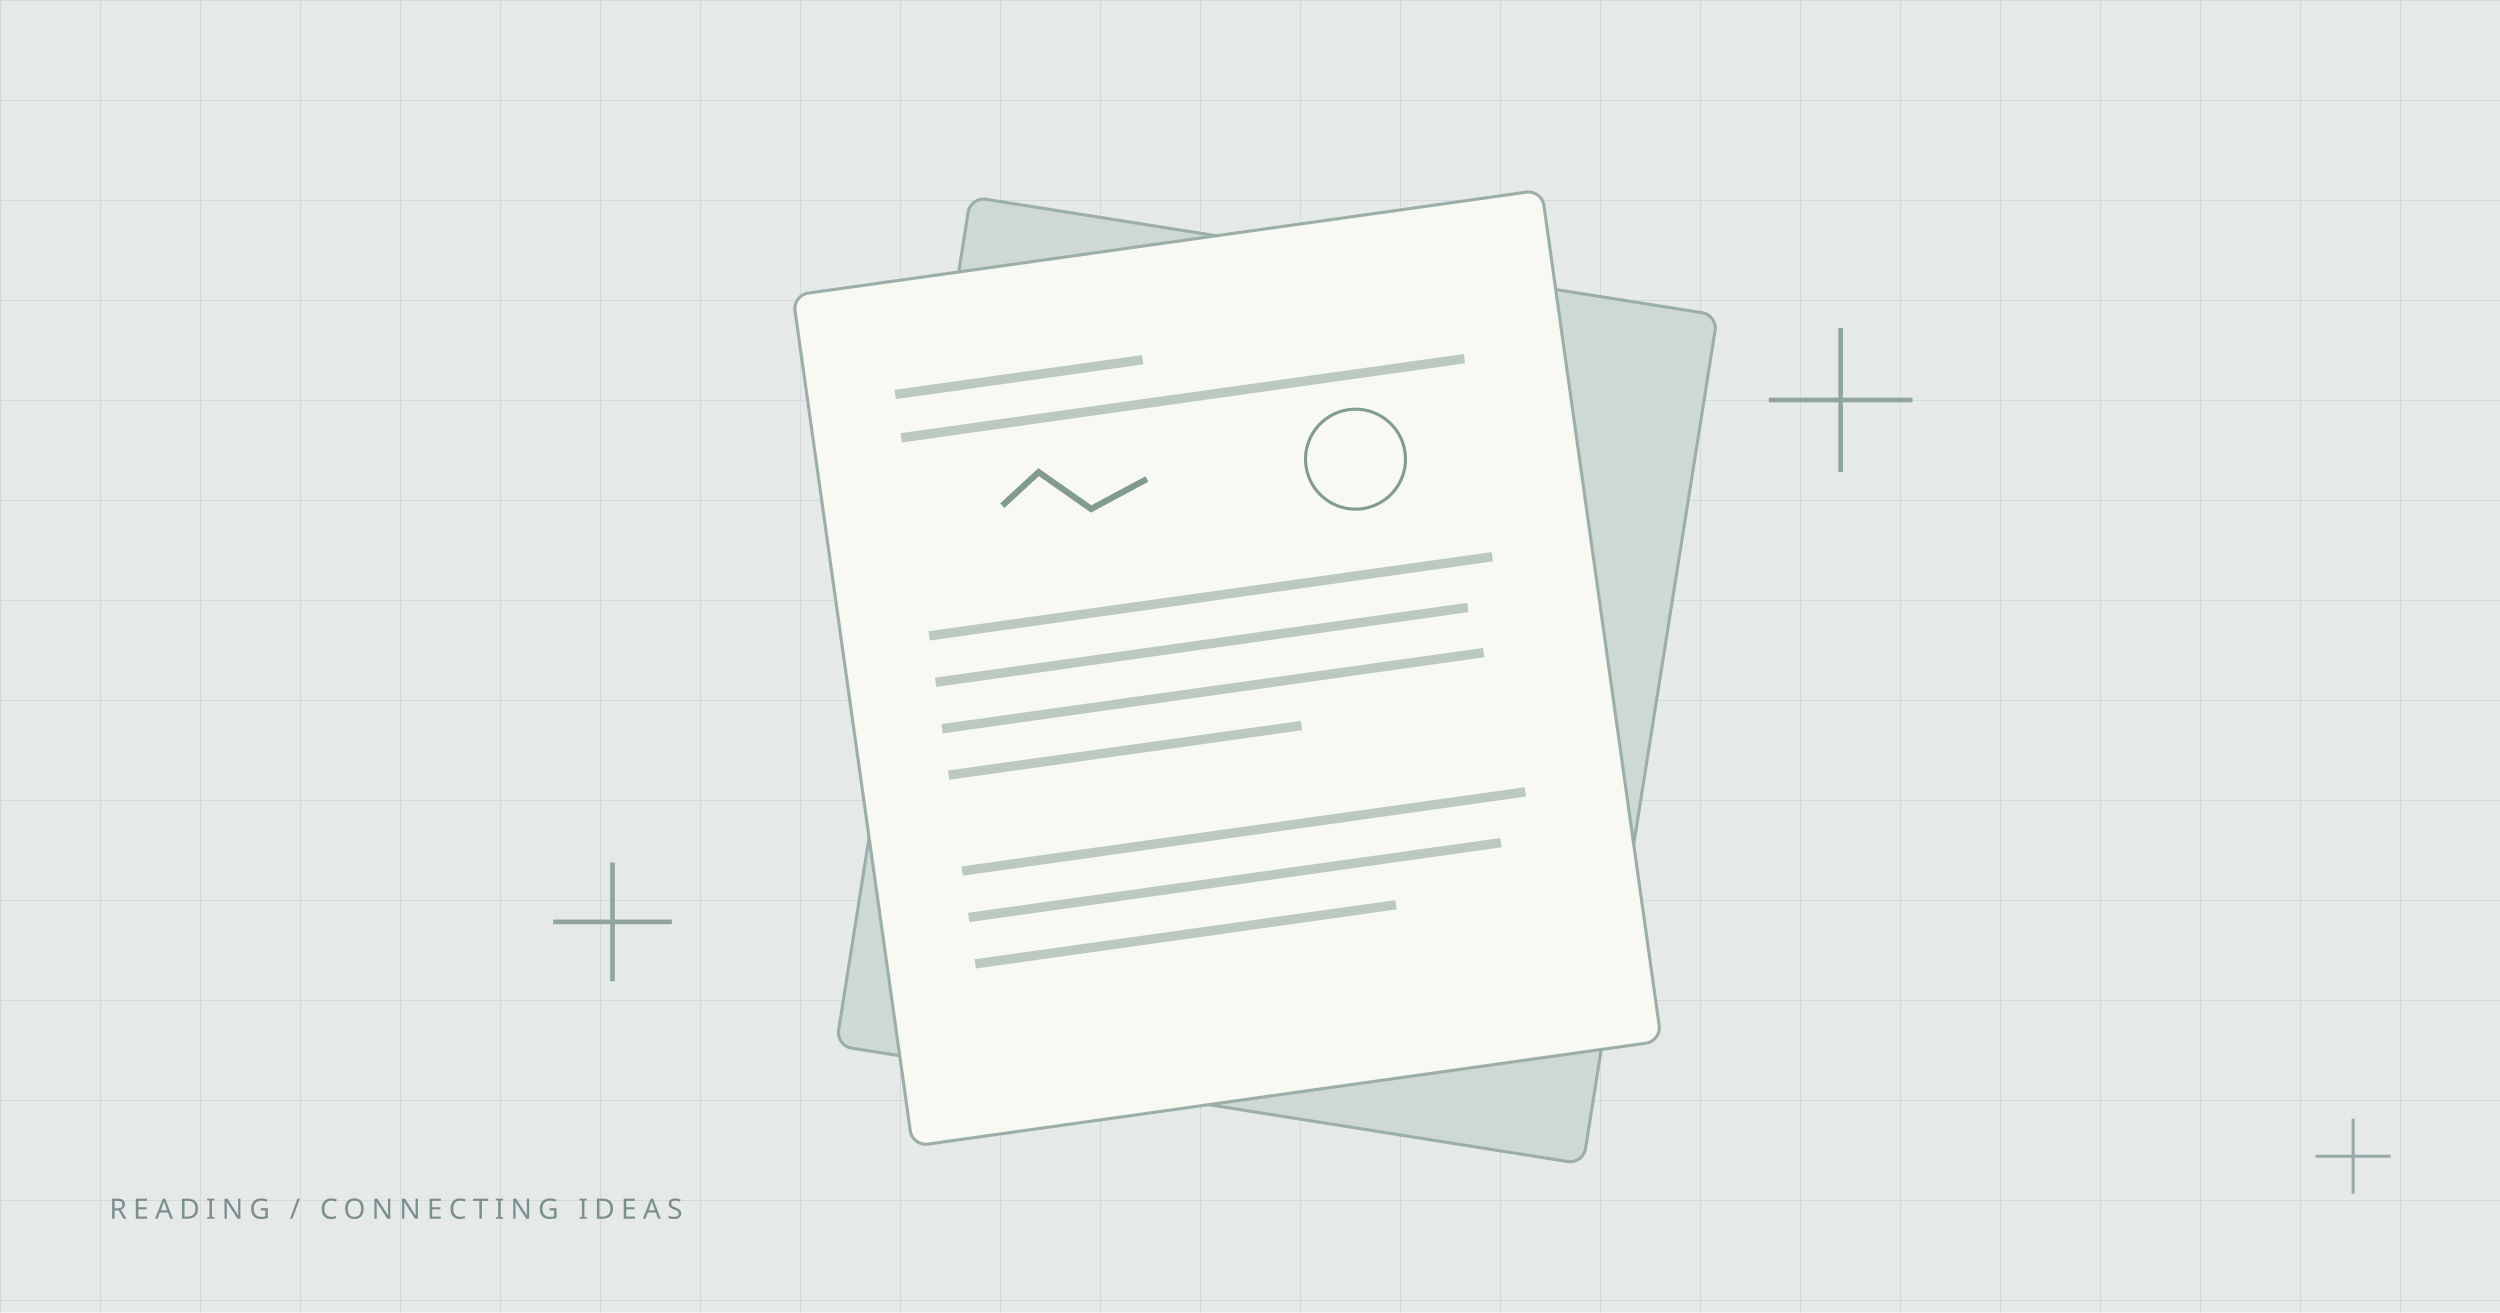
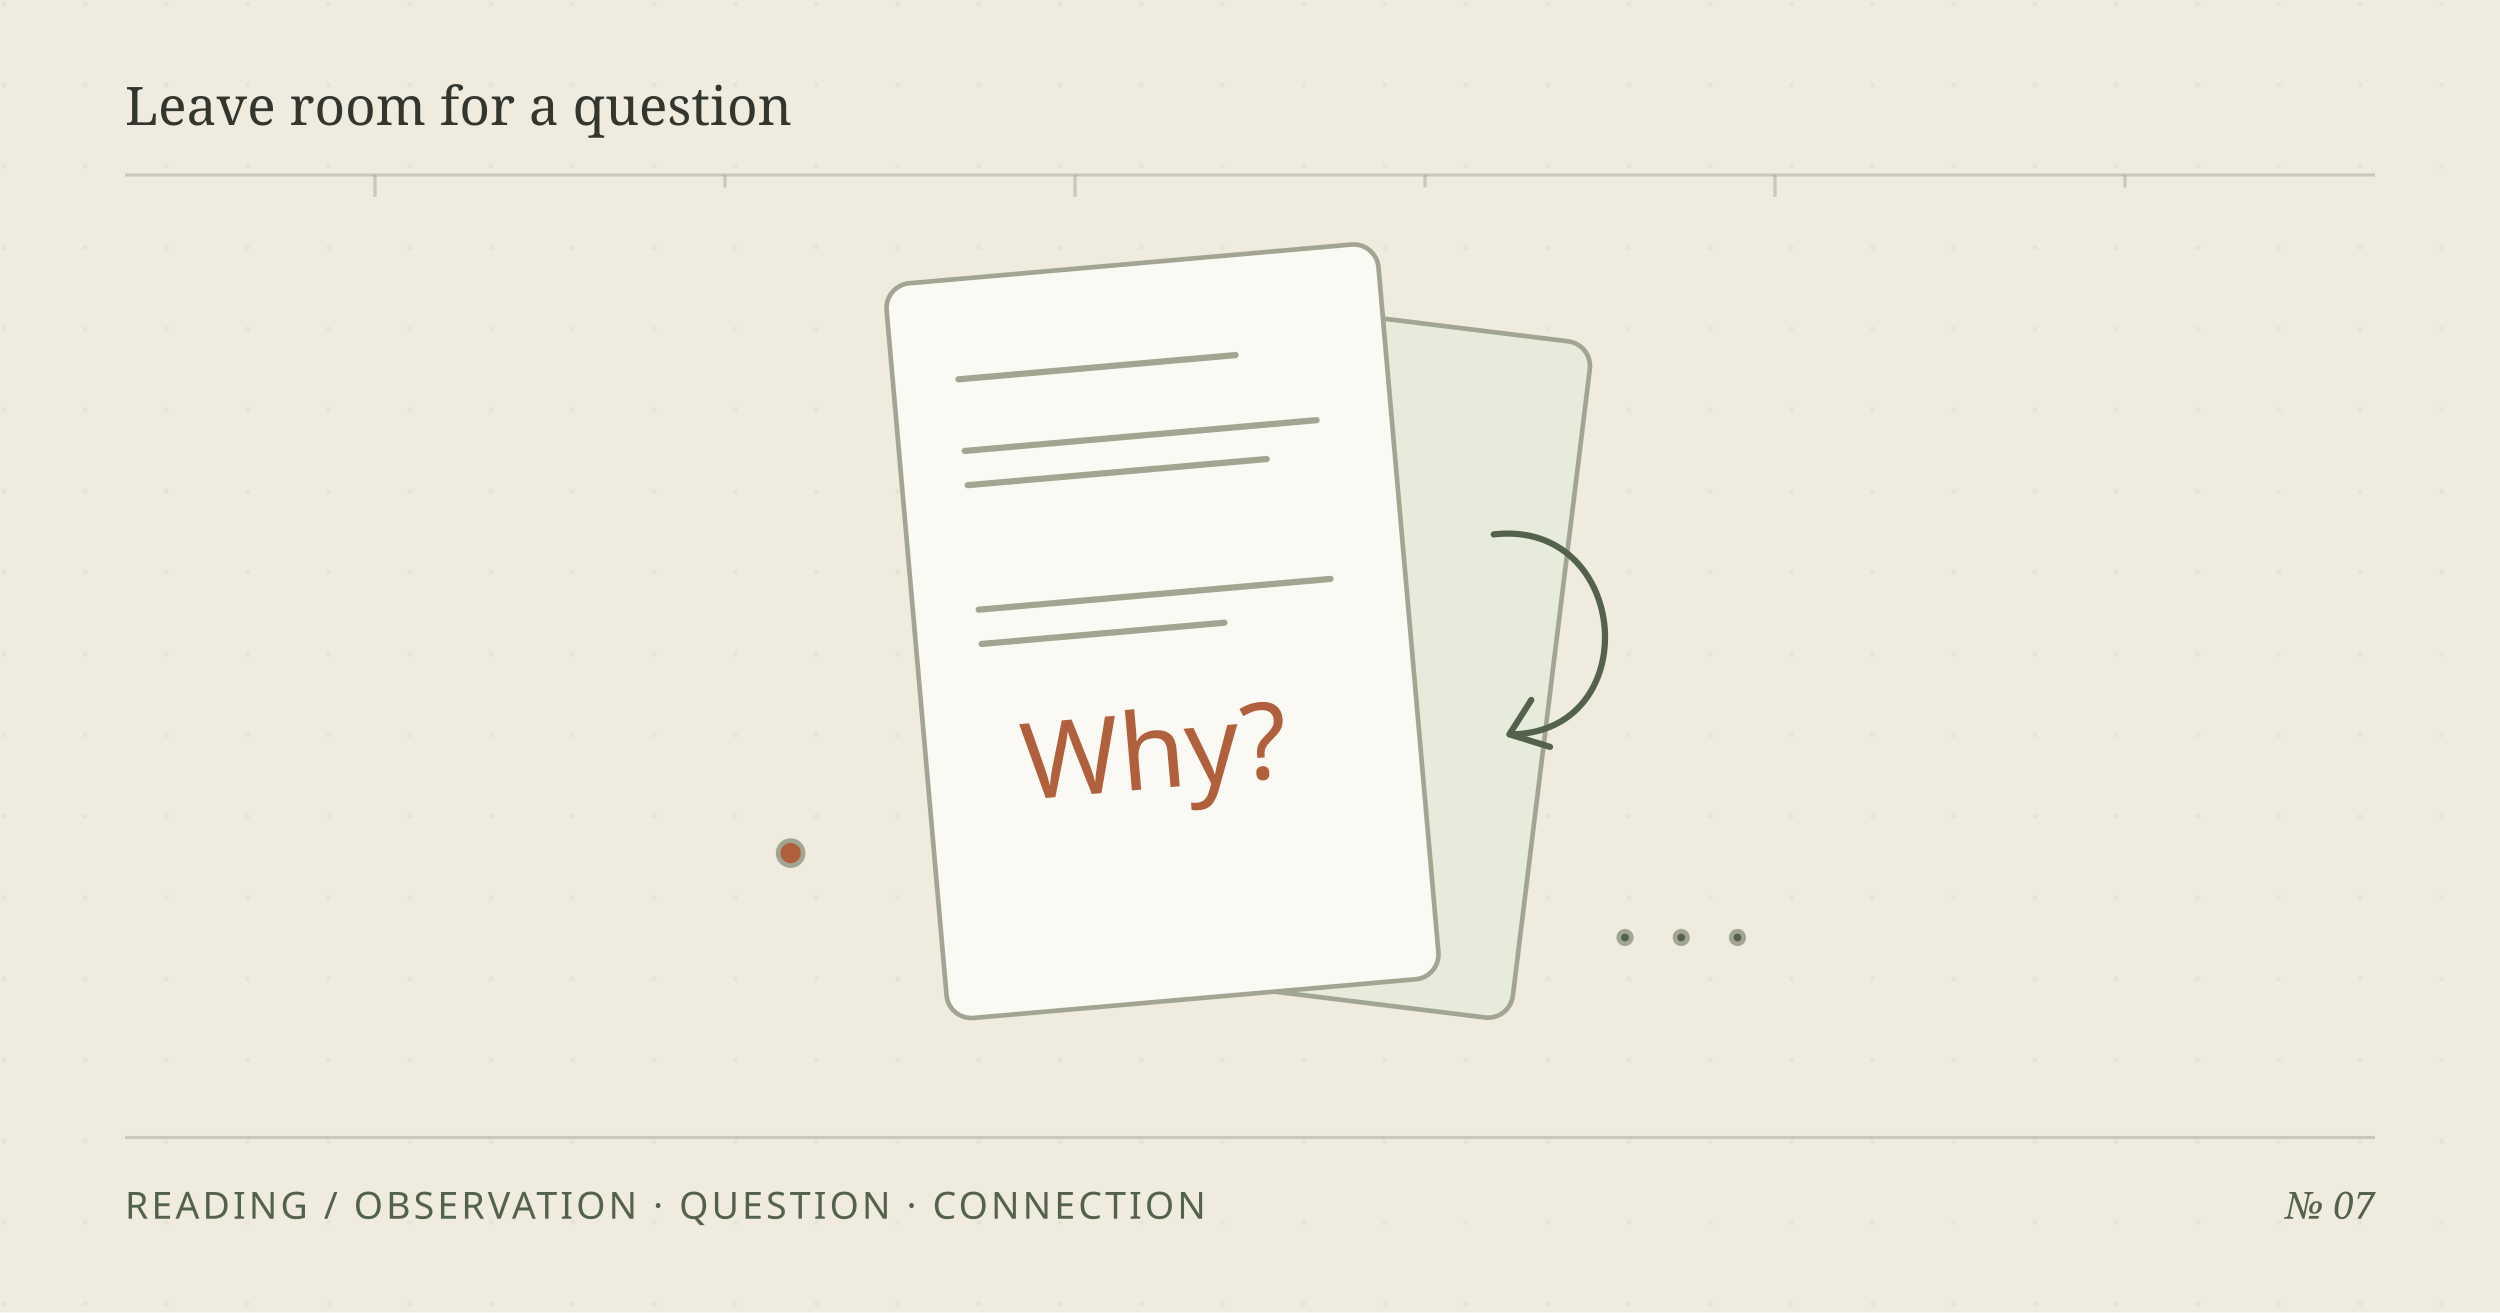
- <svg xmlns="http://www.w3.org/2000/svg" width="800" height="420" viewBox="0 0 800 420" fill="none" color="#50696b">
-   <rect width="800" height="420" fill="#e5e9e8" />
+ <svg xmlns="http://www.w3.org/2000/svg" width="800" height="420" viewBox="0 0 800 420" fill="none">
+   <rect width="800" height="420" fill="#efecdf" />
  <defs>
-     <pattern id="grid" width="32" height="32" patternUnits="userSpaceOnUse">
-       <path d="M32 0H0v32" fill="none" stroke="currentColor" stroke-width=".6" opacity=".13" />
+     <pattern id="g-post-paper" width="26" height="26" patternUnits="userSpaceOnUse">
+       <circle cx="1.2" cy="1.2" r=".8" fill="#33362e" opacity=".05" />
    </pattern>
  </defs>
-   <rect width="800" height="420" fill="url(#grid)" />
-   <g transform="rotate(9 420 216)">
-     <rect x="288" y="82" width="242" height="275" rx="5" fill="#ced8d4" stroke="#9baea8" />
+   <rect width="800" height="420" fill="url(#g-post-paper)" />
+   <path d="M40 56h720M40 364h720" stroke="#a3a593" opacity=".5" />
+   <path d="M120 56v7" stroke="#a3a593" stroke-width="1.1" opacity=".5" />
+   <path d="M232 56v4" stroke="#a3a593" stroke-width="1.1" opacity=".5" />
+   <path d="M344 56v7" stroke="#a3a593" stroke-width="1.1" opacity=".5" />
+   <path d="M456 56v4" stroke="#a3a593" stroke-width="1.1" opacity=".5" />
+   <path d="M568 56v7" stroke="#a3a593" stroke-width="1.1" opacity=".5" />
+   <path d="M680 56v4" stroke="#a3a593" stroke-width="1.1" opacity=".5" />
+   <text x="40" y="40" font-family="Georgia,serif" font-size="17" fill="#33362e">Leave room for a question</text>
+   <text x="40" y="390" font-family="sans-serif" font-size="12" letter-spacing="1" fill="#55624b">READING / OBSERVATION · QUESTION · CONNECTION</text>
+   <text x="760" y="390" font-family="Georgia,serif" font-size="12" font-style="italic" fill="#55624b" text-anchor="end">№ 07</text>
+   <g transform="rotate(7 420 209)">
+     <rect x="343" y="100" width="154" height="218" rx="8" fill="#e6ebdb" stroke="#a3a593" stroke-width="1.5" />
  </g>
-   <g transform="rotate(-8 395 216)">
-     <rect x="272" y="76" width="242" height="275" rx="5" fill="#f8f9f2" stroke="#9baea8" />
-     <path d="M300 112h80m-80 14h182M300 190h182m-182 15h172m-172 15h175m-175 15h114M300 266h182m-182 15h172m-172 15h136" stroke="#bbc9c1" stroke-width="3" />
-     <circle cx="443" cy="153" r="16" stroke="#839b8e" />
-     <path d="m329 152 13-9 15 14 19-7" stroke="#839b8e" stroke-width="2" />
+   <g transform="rotate(-5 372 202)">
+     <rect x="293" y="84" width="158" height="236" rx="8" fill="#fbf9f3" stroke="#a3a593" stroke-width="1.5" />
+     <path d="M314 116h89m-89 23h113m-113 11h96m-96 40h113m-113 11h78" stroke="#a3a593" stroke-width="2" stroke-linecap="round" stroke-linejoin="round" fill="none" />
+     <text x="366" y="251.9" font-family="sans-serif" font-size="34" fill="#b0603c" text-anchor="middle">Why?</text>
  </g>
-   <path d="M566 128h46m-23-23v46M177 295h38m-19-19v38" stroke="#90a69c" stroke-width="1.5" />
-   <text x="35" y="390" font-family="sans-serif" font-size="9" letter-spacing="2" fill="#50696b" opacity=".7">READING / CONNECTING IDEAS</text>
-   <path d="M741 370h24m-12-12v24" stroke="#50696b" opacity=".5" />
+   <path d="M478 171c44-5 49 64 5 64M483 235l7-11m-7 11 13 4" stroke="#55624b" stroke-width="2" stroke-linecap="round" stroke-linejoin="round" fill="none" />
+   <circle cx="253" cy="273" r="4" fill="#b0603c" stroke="#a3a593" stroke-width="1.5" />
+   <circle cx="520" cy="300" r="2" fill="#55624b" stroke="#a3a593" stroke-width="1.5" />
+   <circle cx="538" cy="300" r="2" fill="#55624b" stroke="#a3a593" stroke-width="1.5" />
+   <circle cx="556" cy="300" r="2" fill="#55624b" stroke="#a3a593" stroke-width="1.5" />
</svg>
